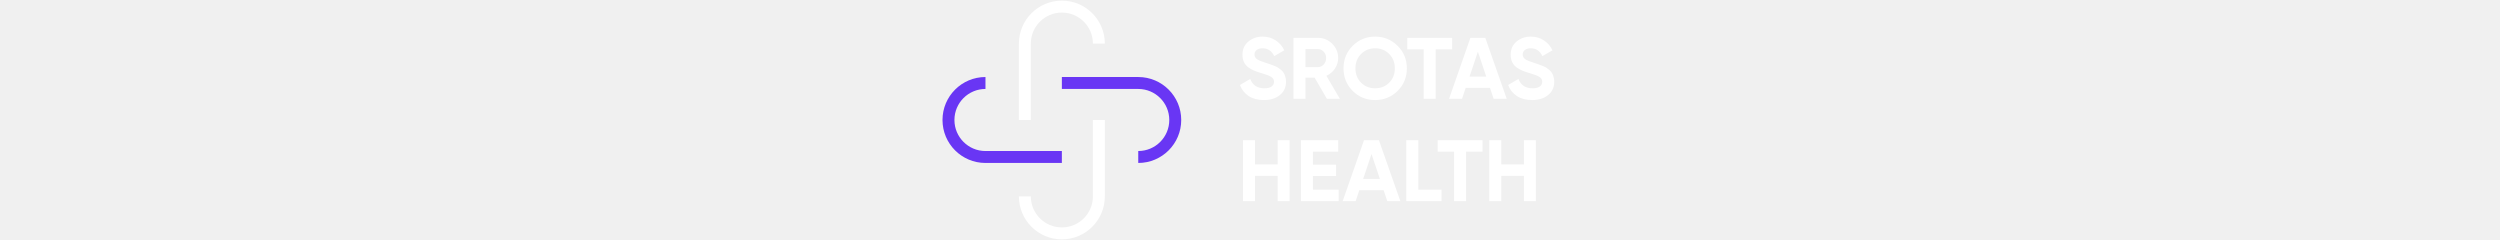
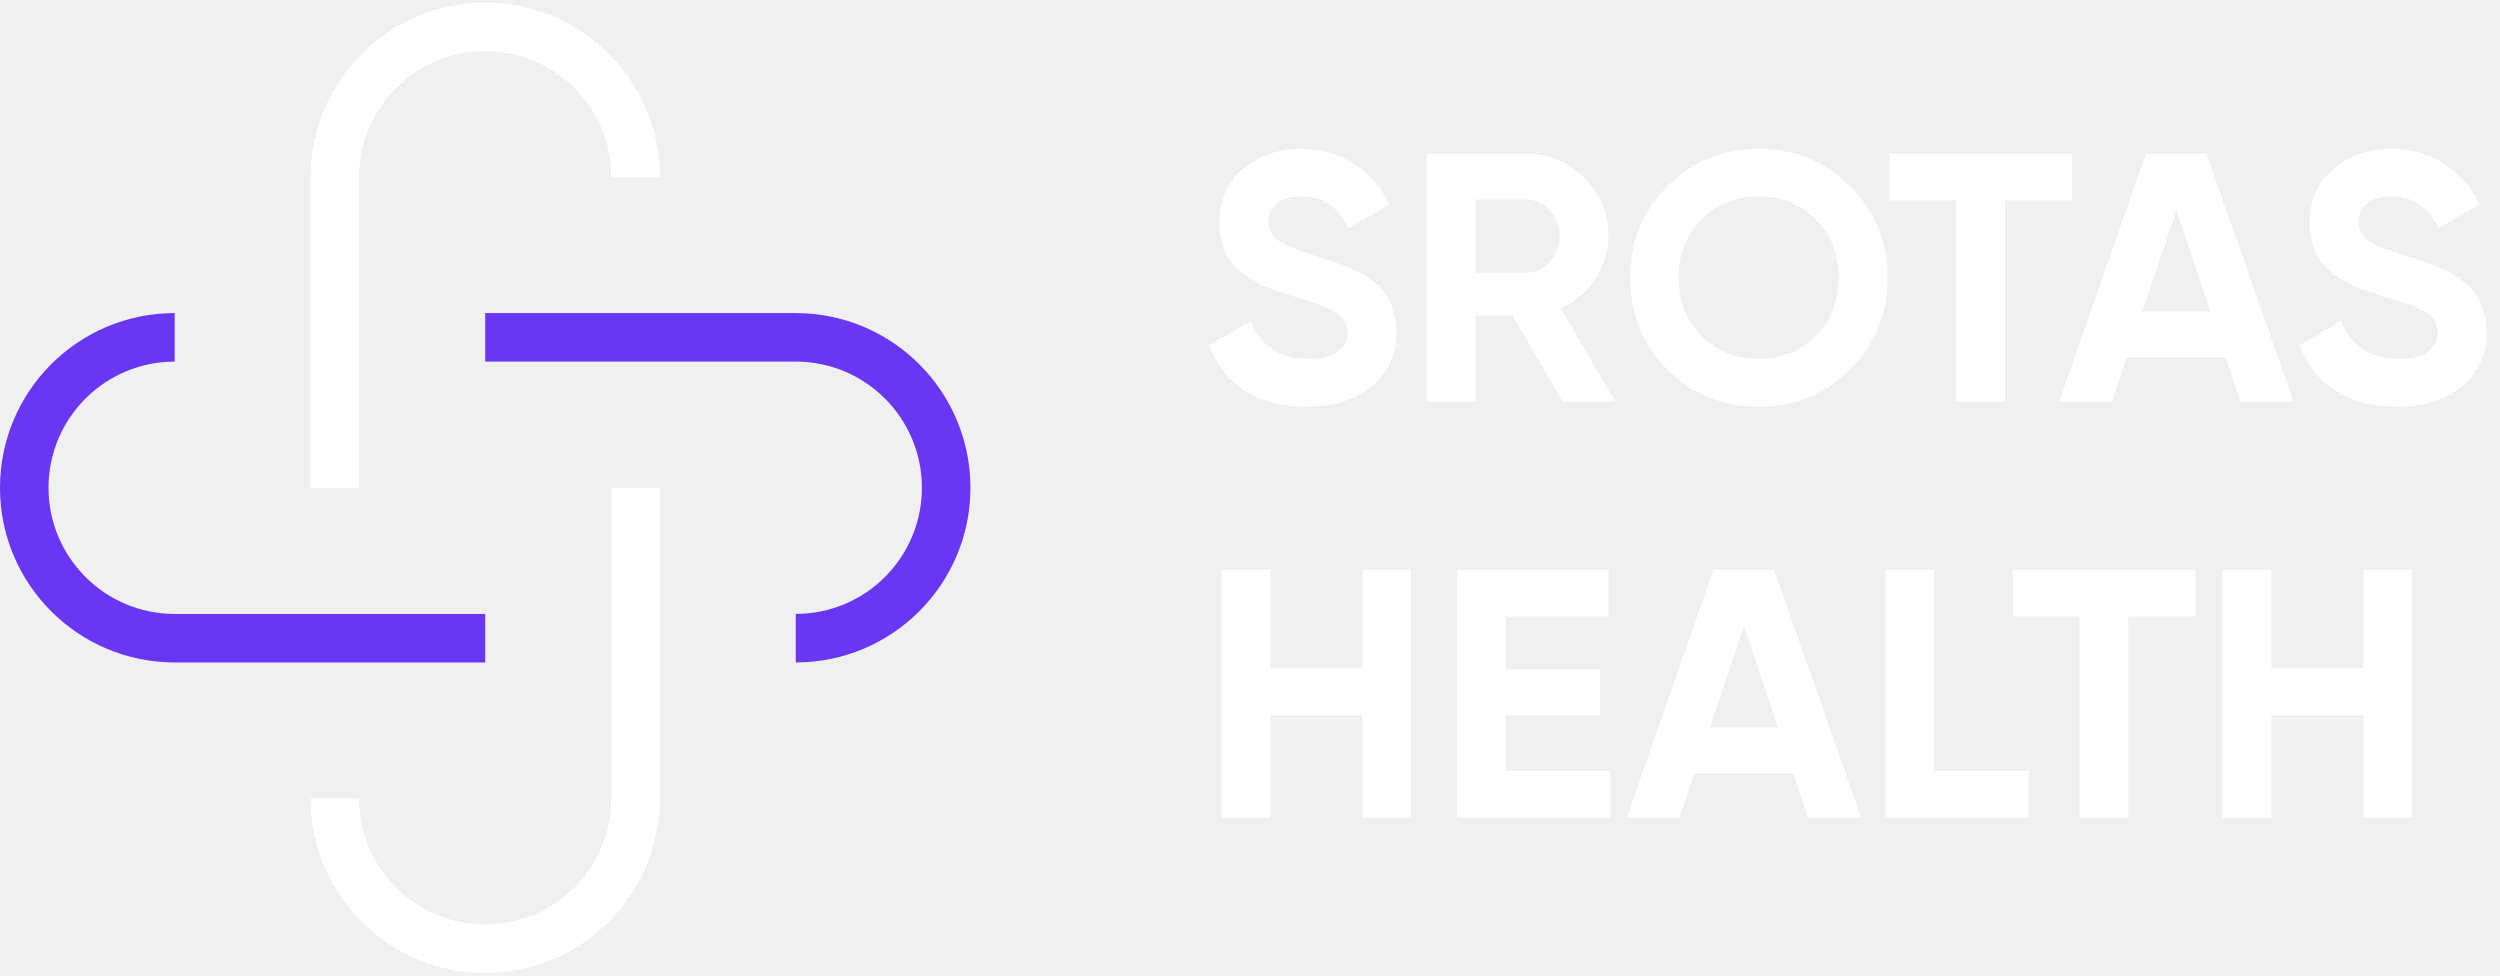
- <svg xmlns="http://www.w3.org/2000/svg" width="500" height="48" viewBox="0 0 123 48" fill="none">
+ <svg xmlns="http://www.w3.org/2000/svg" width="123" height="48" viewBox="0 0 123 48" fill="none">
  <path fill-rule="evenodd" clip-rule="evenodd" d="M0 23.998C0 19.252 3.848 15.405 8.594 15.404V17.791C5.166 17.792 2.387 20.57 2.387 23.998C2.387 27.426 5.166 30.205 8.594 30.205H23.873V32.592H8.594C3.848 32.592 0 28.745 0 23.998ZM39.151 32.592C43.897 32.592 47.745 28.744 47.745 23.998C47.745 19.252 43.897 15.404 39.151 15.404H23.872V17.791H39.151C42.578 17.791 45.357 20.57 45.357 23.998C45.357 27.426 42.579 30.205 39.151 30.205V32.592Z" fill="#6936F4" />
  <path fill-rule="evenodd" clip-rule="evenodd" d="M32.467 8.721V8.721H30.08V8.721C30.08 5.293 27.301 2.514 23.873 2.514C20.445 2.514 17.666 5.293 17.666 8.721L17.666 23.999H15.279L15.279 14.762L15.279 8.721C15.279 3.975 19.127 0.127 23.873 0.127C28.619 0.127 32.467 3.975 32.467 8.721ZM15.279 39.278C15.279 44.024 19.127 47.871 23.873 47.871C28.619 47.871 32.467 44.024 32.467 39.278V33.237V23.999H30.08L30.08 39.278C30.08 42.705 27.301 45.484 23.873 45.484C20.445 45.484 17.666 42.705 17.666 39.278V39.278L15.279 39.278Z" fill="white" />
  <path d="M64.282 20.01C63.073 20.01 62.057 19.742 61.232 19.208C60.407 18.662 59.826 17.924 59.489 16.995L61.546 15.792C62.022 17.035 62.957 17.657 64.351 17.657C65.025 17.657 65.519 17.535 65.833 17.291C66.146 17.047 66.303 16.739 66.303 16.367C66.303 15.938 66.112 15.606 65.728 15.374C65.345 15.13 64.659 14.869 63.672 14.59C63.126 14.427 62.661 14.265 62.278 14.102C61.906 13.939 61.528 13.724 61.145 13.457C60.773 13.178 60.488 12.83 60.291 12.412C60.093 11.993 59.995 11.505 59.995 10.948C59.995 9.844 60.384 8.967 61.162 8.316C61.952 7.654 62.899 7.323 64.003 7.323C64.99 7.323 65.856 7.567 66.599 8.055C67.355 8.531 67.941 9.199 68.359 10.059L66.338 11.226C65.85 10.181 65.072 9.658 64.003 9.658C63.503 9.658 63.108 9.774 62.818 10.007C62.539 10.227 62.4 10.518 62.4 10.878C62.4 11.261 62.556 11.575 62.87 11.819C63.195 12.051 63.811 12.307 64.717 12.586C65.089 12.702 65.368 12.795 65.554 12.865C65.751 12.923 66.013 13.021 66.338 13.161C66.675 13.289 66.93 13.411 67.105 13.527C67.291 13.643 67.5 13.8 67.732 13.997C67.965 14.195 68.139 14.398 68.255 14.607C68.383 14.816 68.487 15.072 68.569 15.374C68.662 15.665 68.708 15.984 68.708 16.333C68.708 17.459 68.296 18.354 67.471 19.016C66.657 19.678 65.594 20.01 64.282 20.01ZM76.883 19.766L74.426 15.531H72.596V19.766H70.192V7.567H75.071C76.198 7.567 77.156 7.962 77.946 8.752C78.736 9.542 79.131 10.495 79.131 11.61C79.131 12.365 78.916 13.068 78.487 13.719C78.057 14.357 77.487 14.84 76.779 15.165L79.48 19.766H76.883ZM72.596 9.815V13.422H75.071C75.524 13.422 75.913 13.248 76.239 12.899C76.564 12.539 76.727 12.11 76.727 11.61C76.727 11.11 76.564 10.686 76.239 10.338C75.913 9.989 75.524 9.815 75.071 9.815H72.596ZM91.024 18.18C89.793 19.4 88.294 20.01 86.528 20.01C84.762 20.01 83.263 19.4 82.032 18.18C80.812 16.948 80.202 15.444 80.202 13.666C80.202 11.889 80.812 10.39 82.032 9.17C83.263 7.939 84.762 7.323 86.528 7.323C88.294 7.323 89.793 7.939 91.024 9.17C92.256 10.39 92.871 11.889 92.871 13.666C92.871 15.444 92.256 16.948 91.024 18.18ZM83.722 16.542C84.478 17.285 85.413 17.657 86.528 17.657C87.644 17.657 88.579 17.285 89.334 16.542C90.089 15.787 90.467 14.828 90.467 13.666C90.467 12.505 90.089 11.546 89.334 10.791C88.579 10.036 87.644 9.658 86.528 9.658C85.413 9.658 84.478 10.036 83.722 10.791C82.967 11.546 82.59 12.505 82.59 13.666C82.59 14.828 82.967 15.787 83.722 16.542ZM101.933 7.567V9.867H98.639V19.766H96.234V9.867H92.958V7.567H101.933ZM110.232 19.766L109.5 17.57H104.638L103.906 19.766H101.31L105.579 7.567H108.559L112.846 19.766H110.232ZM105.405 15.322H108.751L107.078 10.338L105.405 15.322ZM117.923 20.01C116.715 20.01 115.699 19.742 114.874 19.208C114.049 18.662 113.468 17.924 113.131 16.995L115.187 15.792C115.664 17.035 116.599 17.657 117.993 17.657C118.667 17.657 119.161 17.535 119.474 17.291C119.788 17.047 119.945 16.739 119.945 16.367C119.945 15.938 119.753 15.606 119.37 15.374C118.986 15.13 118.301 14.869 117.313 14.59C116.767 14.427 116.303 14.265 115.919 14.102C115.548 13.939 115.17 13.724 114.787 13.457C114.415 13.178 114.13 12.83 113.933 12.412C113.735 11.993 113.636 11.505 113.636 10.948C113.636 9.844 114.026 8.967 114.804 8.316C115.594 7.654 116.541 7.323 117.645 7.323C118.632 7.323 119.498 7.567 120.241 8.055C120.996 8.531 121.583 9.199 122.001 10.059L119.98 11.226C119.492 10.181 118.713 9.658 117.645 9.658C117.145 9.658 116.75 9.774 116.46 10.007C116.181 10.227 116.041 10.518 116.041 10.878C116.041 11.261 116.198 11.575 116.512 11.819C116.837 12.051 117.453 12.307 118.359 12.586C118.731 12.702 119.01 12.795 119.196 12.865C119.393 12.923 119.654 13.021 119.98 13.161C120.317 13.289 120.572 13.411 120.747 13.527C120.932 13.643 121.142 13.8 121.374 13.997C121.606 14.195 121.781 14.398 121.897 14.607C122.025 14.816 122.129 15.072 122.21 15.374C122.303 15.665 122.35 15.984 122.35 16.333C122.35 17.459 121.937 18.354 121.113 19.016C120.299 19.678 119.236 20.01 117.923 20.01Z" fill="white" />
  <path d="M67.033 28.034H69.421V40.232H67.033V35.179H62.502V40.232H60.097V28.034H62.502V32.878H67.033V28.034ZM74.092 37.932H79.233V40.232H71.687V28.034H79.145V30.334H74.092V32.931H78.71V35.196H74.092V37.932ZM88.957 40.232L88.225 38.037H83.363L82.631 40.232H80.034L84.304 28.034H87.284L91.571 40.232H88.957ZM84.13 35.789H87.476L85.803 30.805L84.13 35.789ZM95.16 37.932H99.813V40.232H92.755V28.034H95.16V37.932ZM108.006 28.034V30.334H104.712V40.232H102.307V30.334H99.031V28.034H108.006ZM116.284 28.034H118.672V40.232H116.284V35.179H111.753V40.232H109.348V28.034H111.753V32.878H116.284V28.034Z" fill="white" />
</svg>
